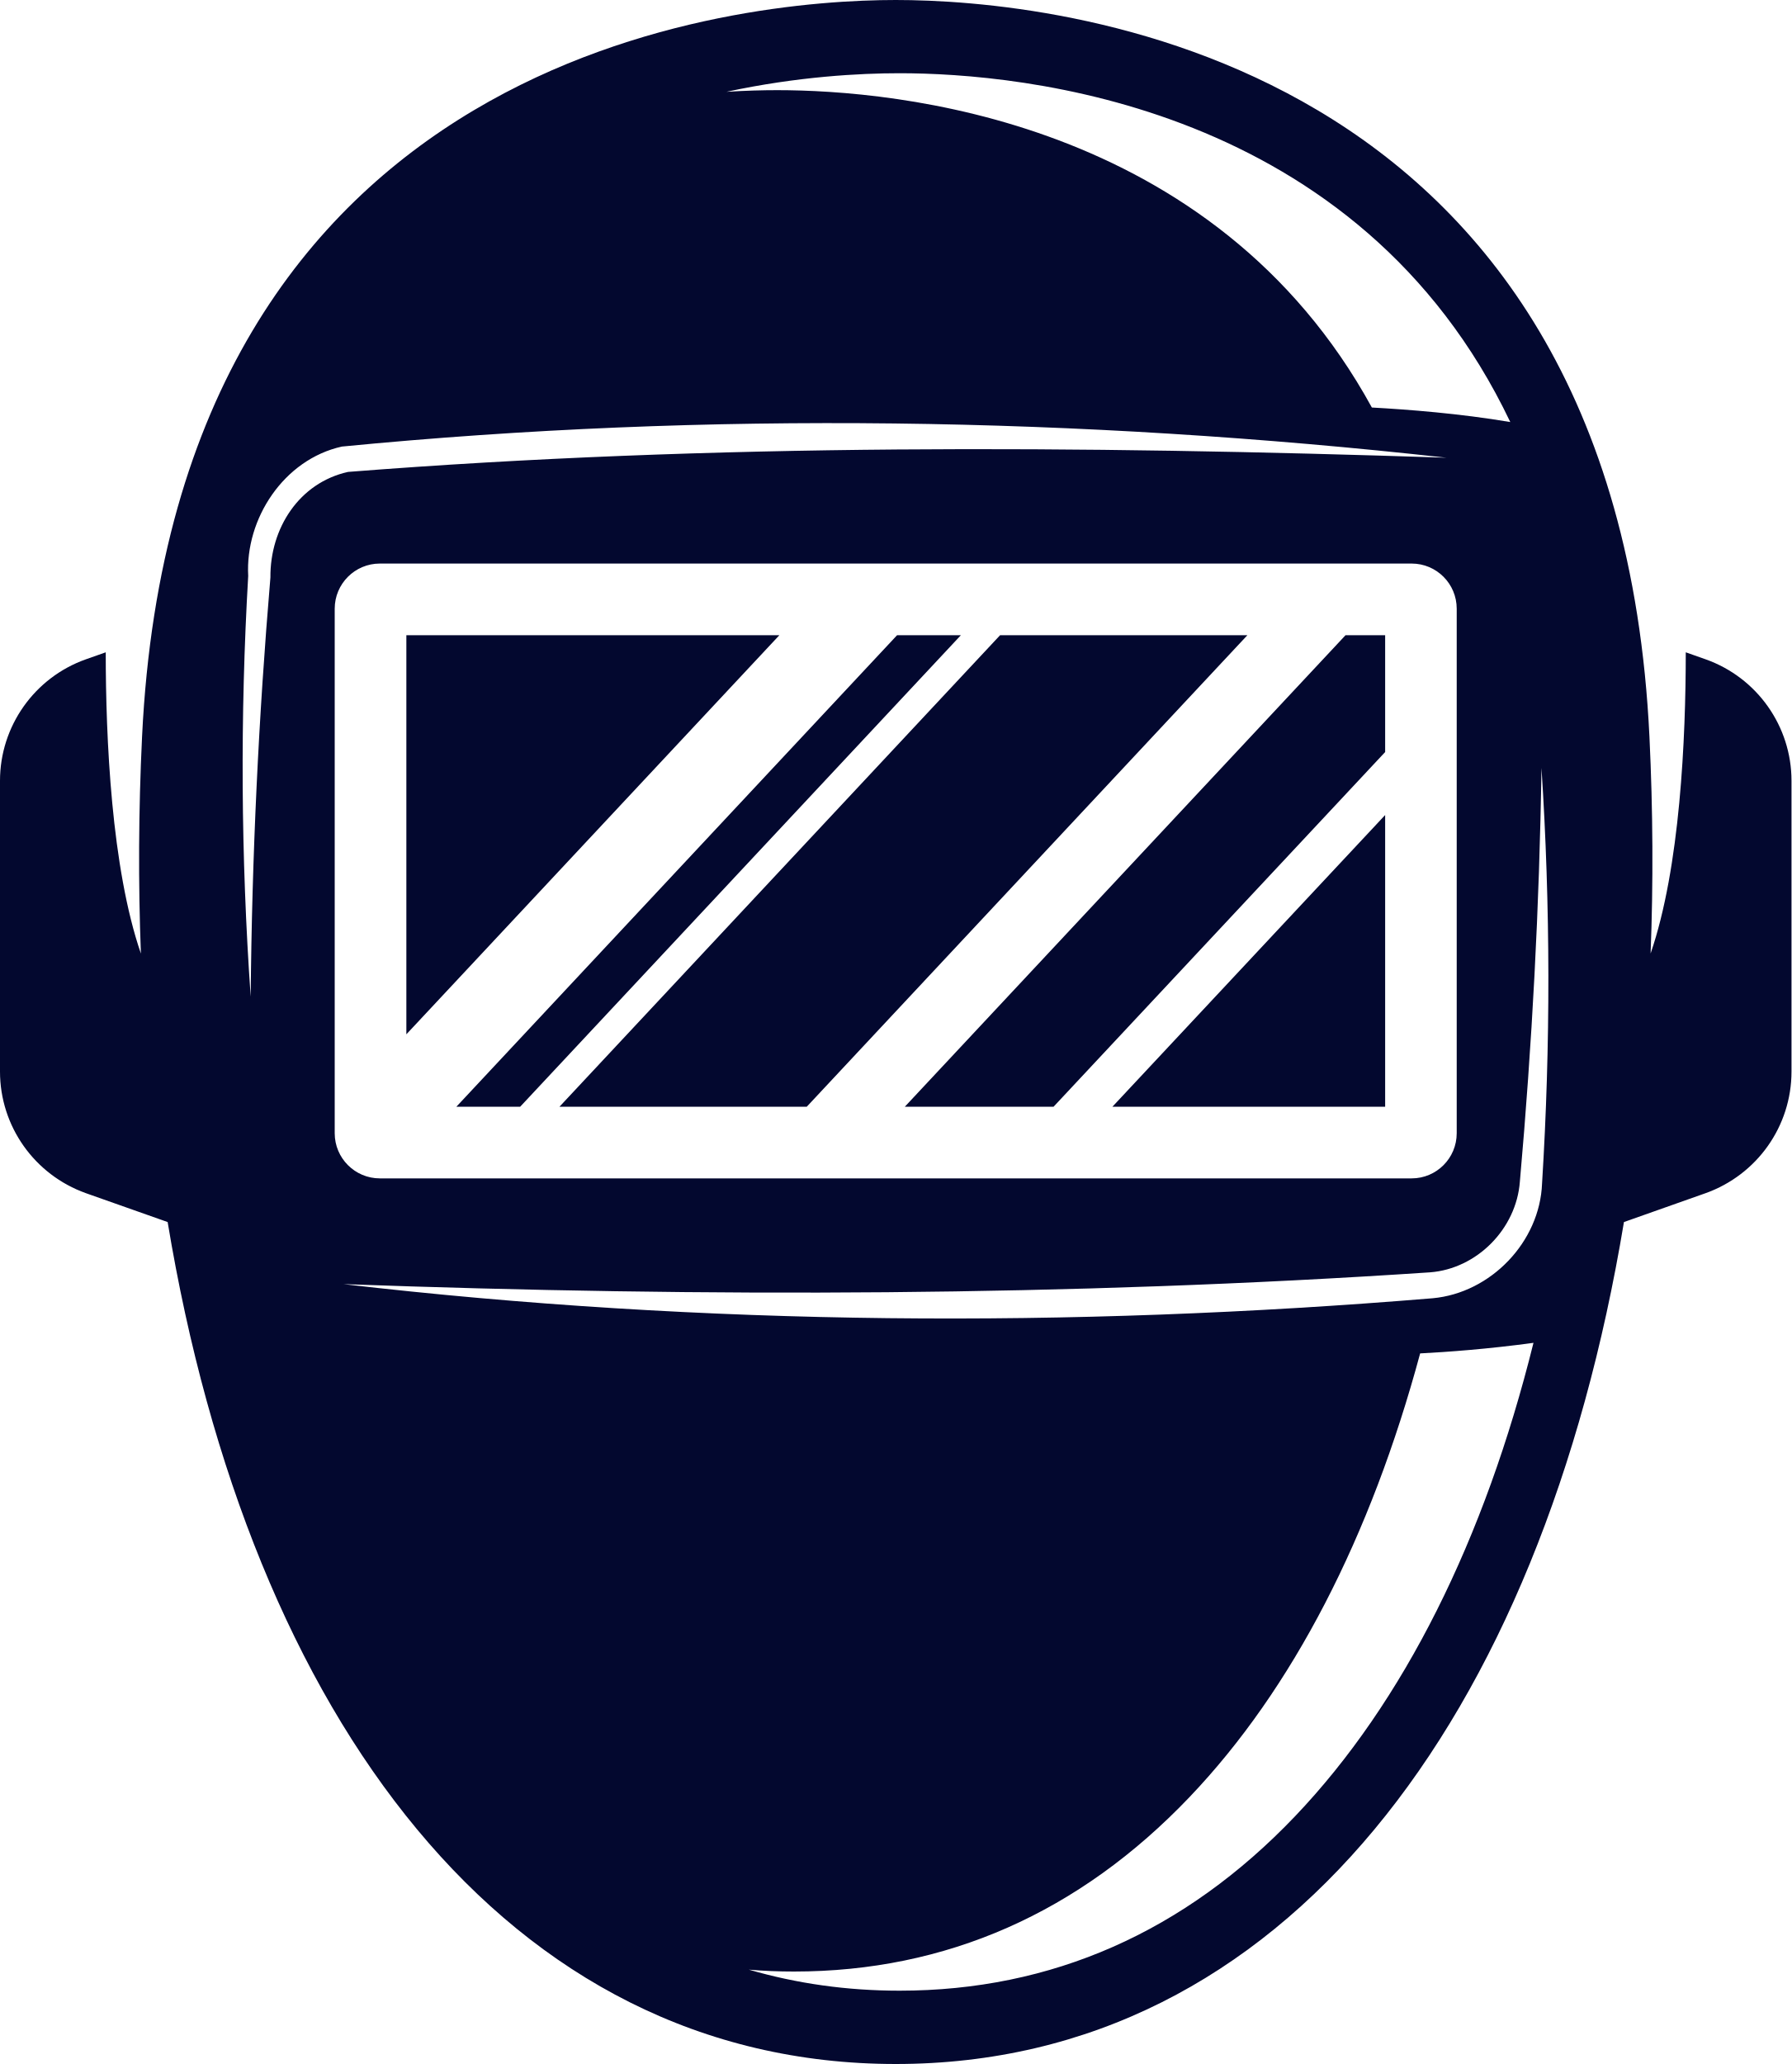
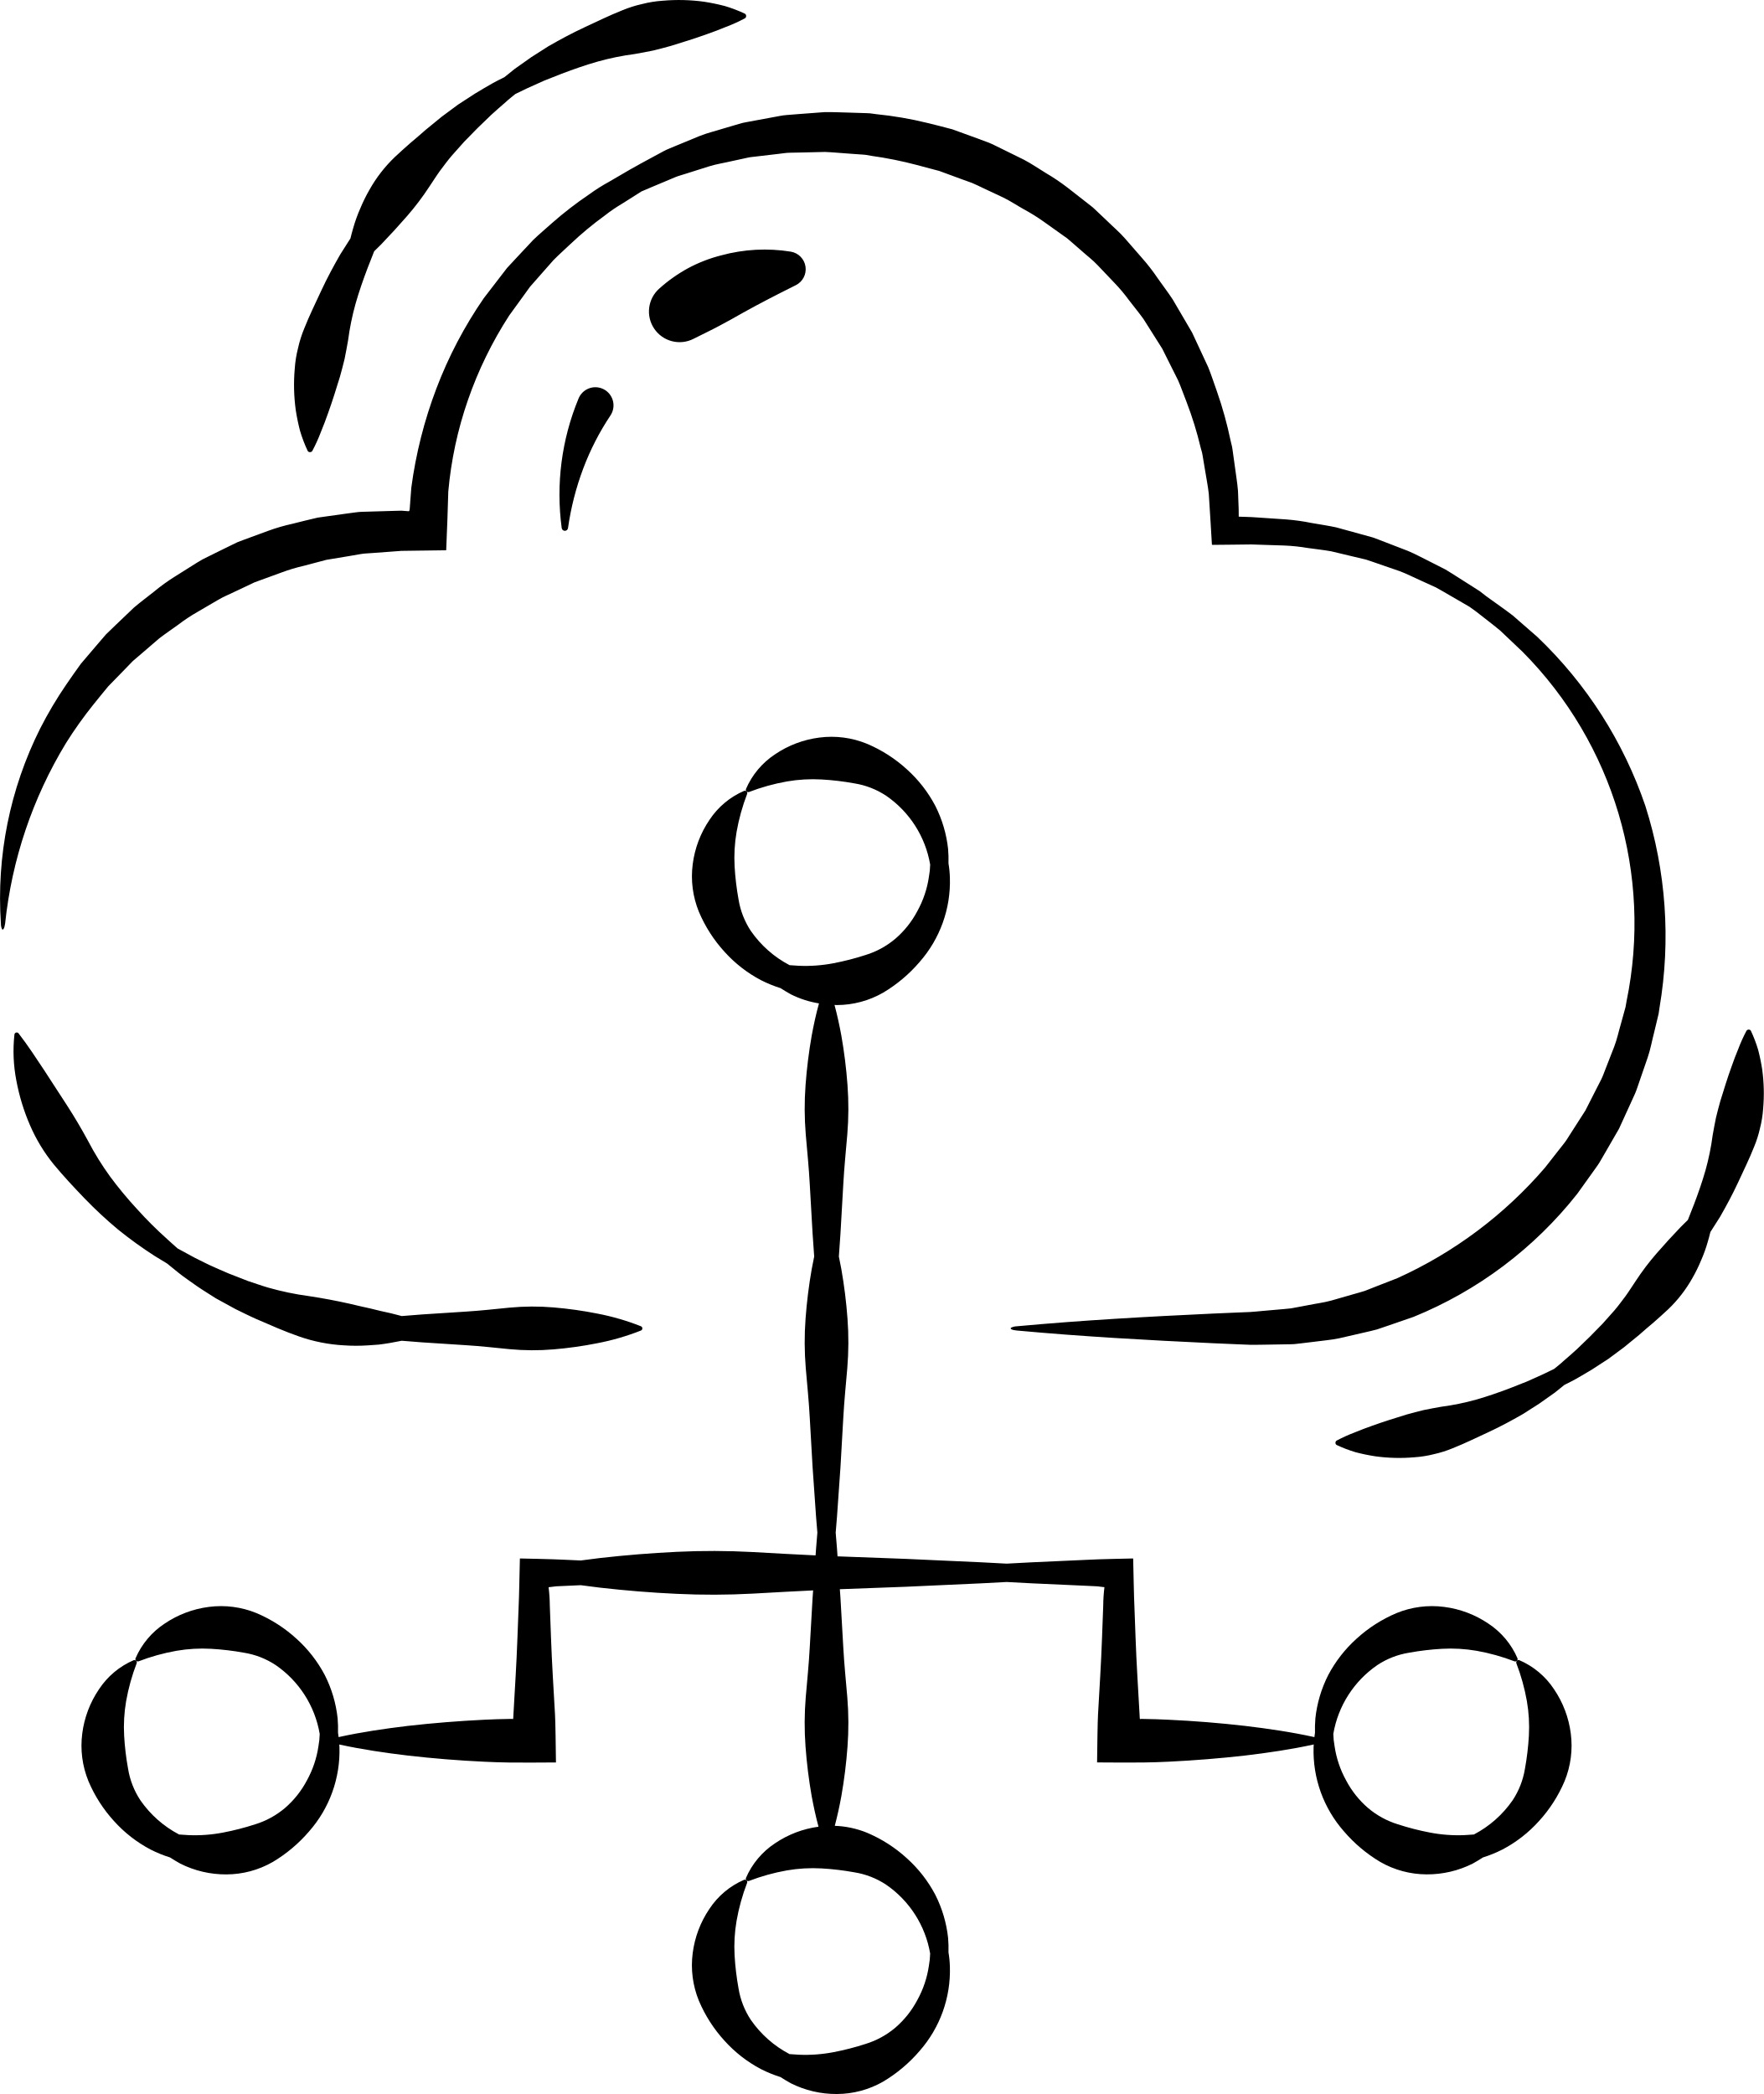
- <svg xmlns="http://www.w3.org/2000/svg" height="5.5rem" width="5.5rem" version="1.1" id="Layer_1" x="0px" y="0px" viewBox="-263.52 272 217.04 250" style="enable-background:new -263.52 272 217.04 250;" xml:space="preserve" class="id-db1a5f68-2441-4eff-a1b4-c08fff7f0492">
-   <style type="text/css" style="fill: #03082f">
- 	.id-db1a5f68-2441-4eff-a1b4-c08fff7f0492 .st0{fill:#C6CACE;}
- 	.id-db1a5f68-2441-4eff-a1b4-c08fff7f0492 .st1{fill:#737A81;}
- 	.id-db1a5f68-2441-4eff-a1b4-c08fff7f0492 .st2{fill:#DE2F21;}
- 	.id-db1a5f68-2441-4eff-a1b4-c08fff7f0492 .st3{fill:#A72319;}
- 	.id-db1a5f68-2441-4eff-a1b4-c08fff7f0492 .st4{fill:#383838;}
- 	.id-db1a5f68-2441-4eff-a1b4-c08fff7f0492 .st5{fill:#1A1A16;}
- 	.id-db1a5f68-2441-4eff-a1b4-c08fff7f0492 .st6{fill:#88919A;}
- 	.id-db1a5f68-2441-4eff-a1b4-c08fff7f0492 .st7{fill:#ADB4BA;}
- 	.id-db1a5f68-2441-4eff-a1b4-c08fff7f0492 .st8{fill:#454753;}
- 	.id-db1a5f68-2441-4eff-a1b4-c08fff7f0492 .st9{fill:#FF7526;}
- 	.id-db1a5f68-2441-4eff-a1b4-c08fff7f0492 .st10{fill:#E3A91B;}
- 	.id-db1a5f68-2441-4eff-a1b4-c08fff7f0492 .st11{fill:#BDBDBD;}
- 	.id-db1a5f68-2441-4eff-a1b4-c08fff7f0492 .st12{fill:#FFCB00;}
- 	.id-db1a5f68-2441-4eff-a1b4-c08fff7f0492 .st13{fill:#888888;}
- 	.id-db1a5f68-2441-4eff-a1b4-c08fff7f0492 .st14{fill:#1A1A1A;}
- 	.id-db1a5f68-2441-4eff-a1b4-c08fff7f0492 .st15{fill:#8FD2E5;}
- 	.id-db1a5f68-2441-4eff-a1b4-c08fff7f0492 .st16{fill:#FF6E63;}
- 	.id-db1a5f68-2441-4eff-a1b4-c08fff7f0492 .st17{fill:#474747;}
- 	.id-db1a5f68-2441-4eff-a1b4-c08fff7f0492 .st18{fill:#626262;}
- 	.id-db1a5f68-2441-4eff-a1b4-c08fff7f0492 .st19{fill:#9E9E9E;}
- 	.id-db1a5f68-2441-4eff-a1b4-c08fff7f0492 .st20{fill:#525252;}
- 	.id-db1a5f68-2441-4eff-a1b4-c08fff7f0492 .st21{fill:none;stroke:#000000;stroke-miterlimit:10;}
- 	.id-db1a5f68-2441-4eff-a1b4-c08fff7f0492 .st22{fill:#464646;}
- 	.id-db1a5f68-2441-4eff-a1b4-c08fff7f0492 .st23{fill:#929292;}
- 	.id-db1a5f68-2441-4eff-a1b4-c08fff7f0492 .st24{fill:none;stroke:#000000;stroke-width:3;stroke-miterlimit:10;}
- 	.id-db1a5f68-2441-4eff-a1b4-c08fff7f0492 .st25{fill:none;stroke:#000000;stroke-width:2;stroke-linecap:round;stroke-miterlimit:10;}
- 	.id-db1a5f68-2441-4eff-a1b4-c08fff7f0492 .st26{fill:none;stroke:#000000;stroke-linejoin:round;stroke-miterlimit:10;}
- 	.id-db1a5f68-2441-4eff-a1b4-c08fff7f0492 .st27{fill:none;stroke:#000000;stroke-width:3;stroke-linejoin:round;stroke-miterlimit:10;}
- 	.id-db1a5f68-2441-4eff-a1b4-c08fff7f0492 .st28{fill:none;stroke:#000000;stroke-width:5;stroke-linejoin:round;stroke-miterlimit:10;}
- 	.id-db1a5f68-2441-4eff-a1b4-c08fff7f0492 .st29{fill:none;stroke:#000000;stroke-width:1.7;stroke-linecap:round;stroke-miterlimit:10;}
- 	.id-db1a5f68-2441-4eff-a1b4-c08fff7f0492 .st30{fill:none;stroke:#000000;stroke-width:2;stroke-miterlimit:10;}
- 	.id-db1a5f68-2441-4eff-a1b4-c08fff7f0492 .st31{fill:none;stroke:#000000;stroke-width:2;stroke-linejoin:round;stroke-miterlimit:10;}
- 	.id-db1a5f68-2441-4eff-a1b4-c08fff7f0492 .st32{fill:none;stroke:#000000;stroke-width:6;stroke-miterlimit:10;}
- 	.id-db1a5f68-2441-4eff-a1b4-c08fff7f0492 .st33{fill:#606060;}
- 	.id-db1a5f68-2441-4eff-a1b4-c08fff7f0492 .st34{fill:none;stroke:#000000;stroke-width:5;stroke-miterlimit:10;}
- 	.id-db1a5f68-2441-4eff-a1b4-c08fff7f0492 .st35{fill:#D3E8EB;}
- 	.id-db1a5f68-2441-4eff-a1b4-c08fff7f0492 .st36{fill:#457985;}
- 	.id-db1a5f68-2441-4eff-a1b4-c08fff7f0492 .st37{fill:#5CA1B0;}
- 	.id-db1a5f68-2441-4eff-a1b4-c08fff7f0492 .st38{fill:#7FBFC9;}
- </style>
-   <path id="path-01" d="M-214.29,348.94v48.34l45.19-48.34H-214.29z M-154.84,348.94l-53.39,57.11H-200.5  l53.39-57.11H-154.84z M-142.36,348.94l-53.38,57.11h29.96l53.38-57.11H-142.36z M-100.51,348.94  l-53.39,57.11H-135.88l40.17-42.96V348.94H-100.51z M-128.75,406.05h33.04v-35.33L-128.75,406.05z   M-95.71,406.05v-35.33L-128.75,406.05H-95.71z M-100.51,348.94l-53.39,57.11H-135.88l40.17-42.96  V348.94H-100.51z M-142.36,348.94l-53.38,57.11h29.96l53.38-57.11H-142.36z M-154.84,348.94  l-53.39,57.11H-200.5l53.39-57.11H-154.84z M-214.29,348.94v48.34l45.19-48.34H-214.29z   M-56.88,351.86l-2.41-0.85c0,10.37-0.68,26.09-4.26,36.48c0.33-8.53,0.29-17.29-0.14-26.25  C-67.68,277.91-136.38,272-155,272s-87.32,5.91-91.31,89.24c-0.43,8.96-0.47,17.73-0.14,26.26  c-3.58-10.39-4.26-26.12-4.26-36.49l-2.41,0.85c-6.23,2.21-10.4,8.11-10.4,14.71v35.22  c0,6.62,4.17,12.5,10.4,14.73l9.91,3.5C-233.23,480.21-202.01,522-155,522  s78.23-41.79,88.22-101.98l9.9-3.5c6.23-2.23,10.4-8.11,10.4-14.73v-35.22  C-46.48,359.97-50.65,354.07-56.88,351.86z M-154.54,280.87c14.65,0,55.6,3.65,73.99,42.25  c-6.07-1.03-12.39-1.52-16.77-1.76c-19.19-35.04-57.9-38.44-72.04-38.44  c-1.73,0-3.79,0.05-6.15,0.2C-166.87,281.26-159.31,280.87-154.54,280.87z M-230.76,341.95  C-232.19,358.81-233,375.74-233.15,392.72c-1.19-16.94-1.29-33.98-0.3-50.96  c-0.38-6.92,4.31-14.11,11.35-15.67c44.45-4.33,89.43-3.58,133.82,1.35  c-44.33-1.47-88.88-1.76-133.08,1.72C-227.27,330.48-230.81,335.97-230.76,341.95z   M-222.97,345.73c0-3.02,2.45-5.47,5.47-5.47h125c3.02,0,5.46,2.45,5.46,5.47v63.53  c0,3.02-2.44,5.47-5.46,5.47h-125c-3.02,0-5.47-2.45-5.47-5.47V345.73z M-106.62,491.99  c-13.37,14.02-29.49,21.13-47.92,21.13c-6.37,0-12.45-0.86-18.26-2.55  c1.8,0.16,3.62,0.23,5.47,0.23c18.42,0,34.55-7.11,47.92-21.13  c12.51-13.11,21.96-31.56,27.94-53.74c3.29-0.17,8.23-0.53,13.73-1.28  C-83.65,458.45-93.44,478.16-106.62,491.99z M-76.7,415.34c-0.26,7.07-6.2,13.27-13.26,13.91  c-43.88,3.63-88.18,3.37-131.94-1.71c43.89,1.59,87.81,1.5,131.63-1.43  c5.67-0.43,10.45-5.26,10.88-10.97c1.48-16.64,2.37-33.35,2.62-50.12  C-75.68,381.75-75.66,398.58-76.7,415.34z M-95.71,406.05v-35.33L-128.75,406.05H-95.71z   M-135.88,406.05l40.17-42.96V348.94h-4.8l-53.39,57.11H-135.88z M-165.78,406.05l53.38-57.11  h-29.96l-53.38,57.11H-165.78z M-200.5,406.05l53.39-57.11h-7.73l-53.39,57.11H-200.5z   M-214.29,348.94v48.34l45.19-48.34H-214.29z M-214.29,348.94v48.34l45.19-48.34H-214.29z   M-154.84,348.94l-53.39,57.11H-200.5l53.39-57.11H-154.84z M-142.36,348.94l-53.38,57.11h29.96  l53.38-57.11H-142.36z M-100.51,348.94l-53.39,57.11H-135.88l40.17-42.96V348.94H-100.51z   M-128.75,406.05h33.04v-35.33L-128.75,406.05z M-154.84,348.94l-53.39,57.11H-200.5l53.39-57.11  H-154.84z M-128.75,406.05h33.04v-35.33L-128.75,406.05z M-214.29,348.94v48.34l45.19-48.34H-214.29z   M-100.51,348.94l-53.39,57.11H-135.88l40.17-42.96V348.94H-100.51z M-142.36,348.94l-53.38,57.11h29.96  l53.38-57.11H-142.36z" style="fill: #03082f" />
+ <svg xmlns="http://www.w3.org/2000/svg" id="Handdrawn" viewBox="0 0 245.895 291.925">
+   <path d="M11.794,167.074c-1.471-1.531-2.937-3.092-4.306-4.751A23.175,23.175,0,0,1,4.165,156.828a29.018,29.018,0,0,1-1.879-6.153,21.377,21.377,0,0,1-.272-6.473.32.32,0,0,1,.346-.265.304.304,0,0,1,.219.112c1.341,1.732,2.441,3.445,3.556,5.114,1.079,1.662,2.145,3.304,3.208,4.939,1.05,1.625,2.022,3.271,2.944,4.976a39.698,39.698,0,0,0,3.076,4.966,54.403,54.403,0,0,0,3.754,4.526,54.712,54.712,0,0,0,4.205,4.187c.479.432.954.875,1.445,1.297l1.708.924c.86.496,1.774.897,2.652,1.347.892.426,1.812.796,2.709,1.194l2.744,1.072c.935.302,1.852.638,2.79.911a39.996,39.996,0,0,0,5.716,1.191c1.915.287,3.793.645,5.681,1.066.943.219,1.889.454,2.847.652l1.438.351,1.454.323,1.499.386,2.836-.224,6.105-.395c2.035-.125,4.07-.358,6.105-.556a34.397,34.397,0,0,1,6.105-.029,54.372,54.372,0,0,1,6.105.858,33.765,33.765,0,0,1,6.105,1.775.323.323,0,0,1,.166.403.302.302,0,0,1-.166.182,33.765,33.765,0,0,1-6.105,1.775,54.367,54.367,0,0,1-6.105.858,34.391,34.391,0,0,1-6.105-.029c-2.035-.198-4.07-.431-6.105-.556l-6.105-.395-2.836-.224c-.533.111-1.071.211-1.611.305-.53.086-1.062.172-1.596.234l-1.604.111a24.398,24.398,0,0,1-3.22-.008,22.632,22.632,0,0,1-6.299-1.246c-2.032-.706-3.991-1.579-5.939-2.422-.973-.426-1.917-.916-2.872-1.37L30.081,180.994c-.889-.575-1.791-1.118-2.657-1.714-.852-.621-1.731-1.19-2.548-1.85l-1.582-1.283-1.74-1.058a58.128,58.128,0,0,1-5.112-3.692A58.678,58.678,0,0,1,11.794,167.074Zm1.228-68.854c.696-.845,1.363-1.71,2.07-2.539l2.284-2.344,1.133-1.173,1.241-1.061,2.469-2.124c.861-.659,1.766-1.262,2.641-1.898a23.702,23.702,0,0,1,2.704-1.791l2.8-1.635a11.311,11.311,0,0,1,1.441-.737l1.467-.686,1.463-.692.73-.348c.249-.102.507-.185.759-.279l3.04-1.108a23.714,23.714,0,0,1,3.096-.927L45.488,78.05l3.196-.531,1.599-.276c.532-.101,1.077-.091,1.615-.144l3.242-.24.812-.062,1.456-.021,2.927-.039,1.45-.019.361-.005c.086.03.052-.082.063-.14l.008-.204.032-.816.127-3.235.119-3.796A53.271,53.271,0,0,1,65.236,55.763a54.566,54.566,0,0,1,5.75-11.778l1.934-2.666.966-1.337,1.088-1.238,2.183-2.477c.771-.784,1.599-1.511,2.396-2.272a47.575,47.575,0,0,1,4.727-3.924,22.675,22.675,0,0,1,2.541-1.732l2.604-1.65c1.033-.457,2.083-.875,3.117-1.316l1.551-.655c.515-.22,1.069-.347,1.6-.526l3.14-.994c1.043-.333,2.139-.483,3.201-.738l1.601-.348.799-.175c.269-.046.543-.066.813-.1l3.248-.381c.542-.05,1.076-.164,1.622-.165l1.633-.031,3.257-.077c1.084.04,2.166.156,3.246.225l1.62.116c.269.022.54.03.809.063l.8.14a53.856,53.856,0,0,1,6.347,1.277l3.126.833,3.036,1.118,1.522.549c.5.2.977.457,1.467.68l2.93,1.377c.968.476,1.868,1.08,2.81,1.609a26.831,26.831,0,0,1,2.754,1.71l2.647,1.885.664.471.615.531,1.229,1.067c.801.73,1.685,1.379,2.426,2.175l2.249,2.364a23.276,23.276,0,0,1,2.102,2.497c.663.864,1.36,1.707,1.999,2.591l1.75,2.768.876,1.386.732,1.466,1.47,2.934c.437,1.002.792,2.038,1.195,3.056a49.593,49.593,0,0,1,1.941,6.277l.218.794c.06.267.094.54.142.81l.271,1.624c.167,1.085.398,2.164.516,3.256l.249,3.954.167,2.806.021.349a1.05,1.05,0,0,0,.31.016l.652-.006,1.299-.012,2.583-.03.642-.008.423.013.826.028,3.31.107a25.756,25.756,0,0,1,3.292.343c1.093.159,2.197.268,3.285.464l3.229.77,1.618.383c.529.162,1.048.358,1.573.534l3.147,1.086c1.038.391,2.024.909,3.041,1.356l1.972.896c.638.335,1.252.717,1.881,1.073l1.877,1.087.938.546.882.632c1.135.9,2.296,1.764,3.406,2.688l3.143,2.983a53.738,53.738,0,0,1,14.475,48.688c-.047.269-.083.54-.14.807l-.218.791-.435,1.58c-.313,1.046-.527,2.121-.921,3.139l-1.188,3.048c-.208.503-.372,1.024-.614,1.512l-.744,1.455-1.48,2.906-1.76,2.744-.875,1.371c-.299.451-.662.859-.989,1.291l-2.004,2.557a59.452,59.452,0,0,1-20.574,15.407l-3.023,1.177-1.512.597c-.513.17-1.04.3-1.56.453l-3.13.9c-1.048.289-2.131.414-3.197.635l-1.607.302a10.054,10.054,0,0,1-1.618.23l-3.266.288c-.55.045-1.083.111-1.648.141l-1.712.069-3.424.147c-9.131.426-18.262.932-27.393,1.775a1.906,1.906,0,0,0-.745.182c-.25.162.084.342.745.403,9.131.843,18.262,1.348,27.393,1.775l3.424.147,1.712.069c.576.015,1.182-.007,1.773-.01l3.573-.058a11.571,11.571,0,0,0,1.782-.132l1.778-.215c1.182-.167,2.384-.245,3.553-.495l3.502-.806c.583-.142,1.172-.261,1.749-.424l1.703-.579,3.408-1.176a55.917,55.917,0,0,0,22.809-17.152l2.097-2.928c.34-.494.714-.963,1.024-1.476l.903-1.556,1.795-3.109,1.492-3.264.742-1.63c.241-.546.403-1.124.608-1.684l1.166-3.383c.385-1.127.587-2.31.889-3.461l.417-1.736.208-.867c.054-.292.086-.589.131-.883a59.75,59.75,0,0,0-1.977-28.097A58.685,58.685,0,0,0,214.328,88.8l-3.435-2.996c-1.204-.923-2.458-1.782-3.683-2.672l-.898-.699-.957-.613-1.921-1.221c-.644-.401-1.275-.827-1.932-1.208l-2.032-1.033c-1.054-.51-2.079-1.09-3.16-1.542l-3.284-1.267c-.55-.207-1.094-.432-1.649-.623l-1.698-.469-3.403-.936c-1.148-.25-2.315-.412-3.474-.62A28.423,28.423,0,0,0,179.303,72.413l-3.53-.239-.883-.059-.432-.028-.214-.007-.841-.03-.413-.012-.204-.006a.446.446,0,0,1-.096-.007l-.001-.079-.005-.614-.001-.298-.029-.815-.067-1.774c-.093-1.178-.302-2.346-.45-3.521l-.245-1.761c-.044-.293-.075-.589-.131-.879l-.208-.864a53.983,53.983,0,0,0-1.902-6.854c-.403-1.117-.763-2.253-1.206-3.354L166.942,47.977l-.755-1.618-.901-1.54L163.479,41.734c-.658-.991-1.379-1.943-2.067-2.917a27.353,27.353,0,0,0-2.188-2.831l-2.356-2.703c-.78-.909-1.708-1.672-2.557-2.516l-1.305-1.236-.656-.616-.707-.555-2.837-2.216a29.166,29.166,0,0,0-2.987-2.011c-1.027-.623-2.018-1.314-3.084-1.871l-3.239-1.595c-.544-.256-1.075-.544-1.632-.772l-1.694-.628L132.774,18.031c-1.16-.321-2.333-.6-3.5-.894a51.294,51.294,0,0,0-7.104-1.22l-.893-.118c-.299-.025-.6-.025-.9-.038l-1.8-.057c-1.199-.026-2.397-.091-3.593-.075l-3.583.269L109.615,16.041c-.596.039-1.18.193-1.77.286l-3.522.652c-.292.059-.587.103-.876.174l-.859.251-1.715.505c-1.135.362-2.297.625-3.398,1.075L94.183,20.343c-.552.245-1.124.44-1.656.728l-1.593.86c-1.057.579-2.122,1.137-3.159,1.738l-2.834,1.654a25.127,25.127,0,0,0-2.775,1.753,51.311,51.311,0,0,0-5.203,4.016c-.878.789-1.787,1.549-2.639,2.367L71.901,36.05l-1.208,1.302L69.609,38.757l-2.167,2.818a59.058,59.058,0,0,0-6.604,12.584,61.984,61.984,0,0,0-3.498,13.835l-.136,1.785c-.04.542-.098,1.418-.101,1.258-.072.126.09.297-.401.214l-.497-.039-.256-.018-.898.024-3.597.105c-.599.034-1.204.007-1.798.095l-1.786.241-3.574.502c-1.174.26-2.339.566-3.508.855a26.191,26.191,0,0,0-3.465,1.01L33.933,75.273c-.281.108-.567.204-.844.322l-.812.395-1.622.794-1.618.8a13.176,13.176,0,0,0-1.583.862l-3.053,1.92A26.672,26.672,0,0,0,21.482,82.473c-.94.746-1.903,1.462-2.815,2.236l-2.599,2.482-1.289,1.245-1.17,1.36L11.287,92.521c-.711.957-1.374,1.951-2.057,2.924a55.022,55.022,0,0,0-3.632,6.12A52.745,52.745,0,0,0,.126,128.763a1.857,1.857,0,0,0,.144.748c.149.25.346-.084.441-.74a60.643,60.643,0,0,1,8.498-25.193A56.691,56.691,0,0,1,13.022,98.219Zm67.635-42.666-.01.024a34.977,34.977,0,0,0-2.339,18.044.443.443,0,0,0,.877,0A39.132,39.132,0,0,1,81.312,65.304a36.565,36.565,0,0,1,3.797-7.394,2.693,2.693,0,0,0,.23-.435,2.53,2.53,0,0,0-4.682-1.921Zm29.596-20.47a23.035,23.035,0,0,0-9.721.518,20.373,20.373,0,0,0-4.592,1.781A21.16,21.16,0,0,0,91.92,40.221a4.273,4.273,0,0,0,4.753,7.02l.113-.057c1.165-.59,2.326-1.137,3.453-1.739,1.131-.596,2.245-1.221,3.377-1.867,2.277-1.265,4.651-2.491,7.24-3.777l.1-.05a2.484,2.484,0,0,0-.703-4.667ZM216.65,235.502a11.013,11.013,0,0,0-4.846-4.06.275.275,0,0,0-.234.012.349.349,0,0,0-.184.397,28.603,28.603,0,0,1,1.478,5.313,21.388,21.388,0,0,1,.275,4.823,37.497,37.497,0,0,1-.545,4.579,11.222,11.222,0,0,1-1.723,4.417,15.05,15.05,0,0,1-5.395,4.764l-1.316.087a20.855,20.855,0,0,1-4.826-.359,36.924,36.924,0,0,1-4.461-1.148,11.807,11.807,0,0,1-4.162-2.28,13.187,13.187,0,0,1-3.048-3.836,14.07,14.07,0,0,1-1.614-4.798,10.703,10.703,0,0,1-.174-1.685,14.608,14.608,0,0,1,6.141-9.601,11.221,11.221,0,0,1,4.417-1.722,37.53,37.53,0,0,1,4.579-.545,21.391,21.391,0,0,1,4.823.275,28.613,28.613,0,0,1,5.313,1.478.337.337,0,0,0,.409-.418,11.012,11.012,0,0,0-4.06-4.846A14.191,14.191,0,0,0,201.322,224.018a13.073,13.073,0,0,0-6.636.865,19.489,19.489,0,0,0-5.573,3.573,18.3,18.3,0,0,0-3.95,5.072,17.396,17.396,0,0,0-1.787,6.024,18.256,18.256,0,0,0-.055,2.012c-.032.201-.055.404-.081.607-3.218-.71-6.437-1.176-9.655-1.562q-5.321-.61-10.641-.858-1.743-.087-3.487-.111l-.436-.005c-.008-.001-.004-.003-.004-.003l0-.001a.074.074,0,0,1-.019.019.062.062,0,0,1-.051.008c-.022-.06-.049.223-.081-.649-.198-3.547-.431-7.094-.556-10.641L158.142,223.817c-.056-1.05-.113-4.231-.169-6.551l-2.586.057-2.183.06-1.437.06-2.66.121-5.321.241-3.453.184-3.453-.184-10.641-.483-9.479-.352-.074-1.063c-.064-.746-.123-1.493-.184-2.239.061-.746.12-1.493.184-2.239l.483-6.9.395-6.9c.125-2.3.358-4.6.556-6.9a43.897,43.897,0,0,0,.029-6.9,68.97,68.97,0,0,0-.858-6.9q-.163-.879-.346-1.758l.224-3.206.395-6.9c.125-2.3.358-4.6.556-6.9a43.897,43.897,0,0,0,.029-6.9,68.969,68.969,0,0,0-.858-6.9c-.264-1.422-.569-2.845-.954-4.267.109.002.217.018.326.018a13.036,13.036,0,0,0,6.468-1.735,20.414,20.414,0,0,0,5.059-4.259,16.981,16.981,0,0,0,4.233-11.751,14.248,14.248,0,0,0-.195-2.001,18.285,18.285,0,0,0-.055-2.012,17.401,17.401,0,0,0-1.787-6.024,18.303,18.303,0,0,0-3.95-5.072,19.485,19.485,0,0,0-5.573-3.573,13.074,13.074,0,0,0-6.636-.865,14.19,14.19,0,0,0-6.174,2.331,11.012,11.012,0,0,0-4.06,4.846.275.275,0,0,0,.012.234.349.349,0,0,0,.397.184,28.61,28.61,0,0,1,5.313-1.478,21.391,21.391,0,0,1,4.823-.275,37.532,37.532,0,0,1,4.579.545,11.223,11.223,0,0,1,4.417,1.723,14.612,14.612,0,0,1,6.141,9.601,10.689,10.689,0,0,1-.174,1.685,14.073,14.073,0,0,1-1.614,4.798,13.188,13.188,0,0,1-3.048,3.836,11.805,11.805,0,0,1-4.162,2.28,36.919,36.919,0,0,1-4.461,1.148,20.855,20.855,0,0,1-4.826.359l-1.316-.087a15.051,15.051,0,0,1-5.395-4.764,11.219,11.219,0,0,1-1.722-4.417,37.494,37.494,0,0,1-.545-4.579,21.381,21.381,0,0,1,.275-4.823,28.6,28.6,0,0,1,1.478-5.313.337.337,0,0,0-.418-.409,11.01,11.01,0,0,0-4.846,4.06,14.192,14.192,0,0,0-2.331,6.174,13.074,13.074,0,0,0,.865,6.636,19.486,19.486,0,0,0,3.573,5.573,18.303,18.303,0,0,0,5.072,3.95,17.818,17.818,0,0,0,2.735,1.116c.461.29.933.588,1.424.855a13.611,13.611,0,0,0,3.934,1.271c-.415,1.494-.736,2.988-1.013,4.482a68.998,68.998,0,0,0-.858,6.9,43.926,43.926,0,0,0,.029,6.9c.198,2.3.431,4.6.556,6.9l.395,6.9.224,3.206q-.185.879-.346,1.758a69,69,0,0,0-.858,6.9,43.926,43.926,0,0,0,.029,6.9c.198,2.3.431,4.6.556,6.9l.395,6.9.483,6.9c.064.746.123,1.493.184,2.239-.06.746-.12,1.493-.184,2.239l-.065.93c-2.913-.13-5.826-.304-8.739-.466a104.355,104.355,0,0,0-10.641-.029q-5.321.257-10.641.858l-2.712.346-2.472-.112-1.402-.056-2.03-.056-2.586-.057c-.056,2.32-.113,5.501-.169,6.551L72.134,228.366c-.125,3.547-.358,7.094-.556,10.641-.032.871-.059.589-.081.649a.062.062,0,0,1-.051-.008.072.072,0,0,1-.019-.019v.001s.004.002-.004.003l-.436.005q-1.743.025-3.487.111-5.321.257-10.641.858c-3.218.387-6.437.852-9.655,1.562-.026-.202-.049-.405-.081-.607a18.288,18.288,0,0,0-.055-2.012A17.398,17.398,0,0,0,45.282,233.528a18.304,18.304,0,0,0-3.95-5.072,19.488,19.488,0,0,0-5.573-3.573,13.074,13.074,0,0,0-6.636-.865,14.191,14.191,0,0,0-6.174,2.331,11.011,11.011,0,0,0-4.06,4.846.275.275,0,0,0,.012.234.349.349,0,0,0,.397.184,28.609,28.609,0,0,1,5.313-1.478,21.392,21.392,0,0,1,4.823-.275,37.544,37.544,0,0,1,4.579.545,11.221,11.221,0,0,1,4.417,1.722A14.615,14.615,0,0,1,44.572,241.729a10.702,10.702,0,0,1-.174,1.685,14.073,14.073,0,0,1-1.614,4.798,13.186,13.186,0,0,1-3.048,3.836,11.804,11.804,0,0,1-4.162,2.28,36.921,36.921,0,0,1-4.462,1.148,20.855,20.855,0,0,1-4.826.359l-1.316-.087a15.053,15.053,0,0,1-5.395-4.764A11.221,11.221,0,0,1,17.852,246.567a37.521,37.521,0,0,1-.545-4.579,21.388,21.388,0,0,1,.275-4.823,28.613,28.613,0,0,1,1.479-5.313.337.337,0,0,0-.418-.409,11.012,11.012,0,0,0-4.846,4.06,14.191,14.191,0,0,0-2.331,6.174,13.075,13.075,0,0,0,.865,6.636,19.482,19.482,0,0,0,3.573,5.573,18.3,18.3,0,0,0,5.072,3.95,17.819,17.819,0,0,0,2.735,1.116c.461.29.933.588,1.424.855a14.076,14.076,0,0,0,6.427,1.504,13.037,13.037,0,0,0,6.468-1.735,20.41,20.41,0,0,0,5.059-4.259,16.982,16.982,0,0,0,4.233-11.751c-.002-.122-.016-.243-.023-.365,3.188.698,6.376,1.16,9.564,1.543q5.32.61,10.641.858,1.743.087,3.487.111l3.047.01,3.467-.019-.051-3.676c-.022-1.163-.049-2.668-.081-3.019-.198-3.547-.431-7.094-.556-10.641l-.169-4.549a22.262,22.262,0,0,0-.169-2.546l.501-.057.442-.056c.05-.005.052-.009.143-.014l.309-.014.618-.028,2.472-.112,2.712.346q5.321.61,10.641.858a104.373,104.373,0,0,0,10.641-.029c2.799-.156,5.598-.321,8.398-.45l-.077,1.094-.395,6.9c-.125,2.3-.358,4.6-.556,6.9a43.926,43.926,0,0,0-.029,6.9,68.998,68.998,0,0,0,.858,6.9c.263,1.417.567,2.833.95,4.25a14.179,14.179,0,0,0-6.055,2.309A11.012,11.012,0,0,0,103.99,261.811a.275.275,0,0,0,.012.234.349.349,0,0,0,.397.184,28.61,28.61,0,0,1,5.313-1.478,21.388,21.388,0,0,1,4.823-.275,37.534,37.534,0,0,1,4.579.545,11.222,11.222,0,0,1,4.417,1.722,14.613,14.613,0,0,1,6.141,9.601,10.689,10.689,0,0,1-.174,1.685,14.074,14.074,0,0,1-1.614,4.798,13.189,13.189,0,0,1-3.048,3.836,11.803,11.803,0,0,1-4.162,2.28,36.907,36.907,0,0,1-4.461,1.148,20.852,20.852,0,0,1-4.826.359l-1.316-.087a15.052,15.052,0,0,1-5.395-4.764,11.22,11.22,0,0,1-1.722-4.417,37.495,37.495,0,0,1-.545-4.579,21.381,21.381,0,0,1,.275-4.823,28.602,28.602,0,0,1,1.478-5.313.337.337,0,0,0-.418-.409,11.011,11.011,0,0,0-4.846,4.06,14.192,14.192,0,0,0-2.331,6.174,13.074,13.074,0,0,0,.865,6.636,19.486,19.486,0,0,0,3.573,5.573,18.303,18.303,0,0,0,5.072,3.95,17.813,17.813,0,0,0,2.735,1.116c.461.29.933.588,1.424.855a14.077,14.077,0,0,0,6.427,1.504,13.037,13.037,0,0,0,6.468-1.735,20.412,20.412,0,0,0,5.059-4.259,16.981,16.981,0,0,0,4.233-11.751,14.248,14.248,0,0,0-.195-2.001,18.285,18.285,0,0,0-.055-2.012,17.401,17.401,0,0,0-1.787-6.024,18.302,18.302,0,0,0-3.95-5.072,19.487,19.487,0,0,0-5.573-3.573,13.173,13.173,0,0,0-4.488-.961c.367-1.377.662-2.754.917-4.132a68.969,68.969,0,0,0,.858-6.9,43.897,43.897,0,0,0-.029-6.9c-.198-2.3-.431-4.6-.556-6.9l-.395-6.9-.088-1.254,9.158-.34,10.641-.483,3.453-.184,3.453.184,5.321.241,2.66.121,1.223.06.477.06.501.057a22.265,22.265,0,0,0-.169,2.546l-.169,4.549c-.125,3.547-.358,7.094-.556,10.641-.032.351-.059,1.857-.081,3.019l-.051,3.676,3.467.019,3.047-.01q1.743-.025,3.487-.111,5.321-.257,10.641-.858c3.188-.383,6.376-.844,9.563-1.543-.006.122-.021.243-.022.365a16.982,16.982,0,0,0,4.233,11.751,20.418,20.418,0,0,0,5.059,4.259,13.036,13.036,0,0,0,6.468,1.735,14.076,14.076,0,0,0,6.427-1.504c.491-.266.963-.564,1.424-.855a17.812,17.812,0,0,0,2.735-1.116,18.304,18.304,0,0,0,5.073-3.95,19.489,19.489,0,0,0,3.573-5.573,13.073,13.073,0,0,0,.865-6.636A14.194,14.194,0,0,0,216.65,235.502Zm29.014-86.428a27.088,27.088,0,0,0-.564-2.72,18.881,18.881,0,0,0-1.014-2.66.287.287,0,0,0-.185-.142.373.373,0,0,0-.421.14,21.78,21.78,0,0,0-1.145,2.531c-.338.83-.659,1.647-.936,2.458-.586,1.619-1.073,3.211-1.561,4.789-.218.794-.437,1.582-.622,2.378-.168.801-.309,1.608-.456,2.418a34.868,34.868,0,0,1-.995,4.877c-.456,1.6-1.006,3.176-1.602,4.743l-.857,2.183-.948.935q-.877.934-1.74,1.855-.833.934-1.658,1.86a35.368,35.368,0,0,0-2.966,3.925c-.465.681-.901,1.393-1.391,2.064-.498.663-.993,1.336-1.532,1.97l-1.663,1.868-1.757,1.792-1.815,1.753c-.615.577-1.265,1.114-1.9,1.677-.401.382-.84.711-1.265,1.065l-1.487.722-2.311,1.04-2.347.926c-1.567.595-3.143,1.146-4.743,1.602a34.873,34.873,0,0,1-4.877.995c-.811.147-1.618.287-2.418.456-.797.185-1.585.404-2.379.622-1.577.488-3.17.975-4.789,1.561-.811.278-1.629.598-2.458.936a21.791,21.791,0,0,0-2.531,1.145.308.308,0,0,0-.14.192.356.356,0,0,0,.142.414,18.88,18.88,0,0,0,2.66,1.014,27.079,27.079,0,0,0,2.72.564,24.397,24.397,0,0,0,5.493.135,14.947,14.947,0,0,0,2.704-.433,15.685,15.685,0,0,0,2.612-.827c1.704-.673,3.344-1.487,4.985-2.242,1.641-.763,3.23-1.618,4.787-2.512l2.27-1.449,2.19-1.548,1.355-1.089c.515-.262,1.045-.504,1.545-.794.767-.451,1.555-.882,2.313-1.358l2.258-1.467,2.168-1.608,2.096-1.714c.681-.594,1.362-1.192,2.064-1.775.694-.592,1.354-1.22,2.034-1.838a18.581,18.581,0,0,0,3.343-4.318,21.639,21.639,0,0,0,1.213-2.465,19.935,19.935,0,0,0,.934-2.594c.129-.453.258-.904.364-1.363l1.343-2.112c.894-1.557,1.749-3.147,2.512-4.788.755-1.641,1.569-3.281,2.242-4.985a15.681,15.681,0,0,0,.827-2.612,14.949,14.949,0,0,0,.433-2.704A24.397,24.397,0,0,0,245.663,149.074ZM41.827,60.06a19.923,19.923,0,0,0,1.07,2.807.303.303,0,0,0,.195.15.394.394,0,0,0,.445-.148,22.989,22.989,0,0,0,1.209-2.672c.357-.876.695-1.738.988-2.595.619-1.708,1.133-3.389,1.648-5.054.23-.838.461-1.67.656-2.51.178-.845.326-1.697.481-2.552a36.807,36.807,0,0,1,1.05-5.147c.481-1.689,1.062-3.352,1.691-5.006l.904-2.304,1-.987,1.837-1.958q.879-.986,1.751-1.963a37.349,37.349,0,0,0,3.13-4.143c.491-.719.952-1.47,1.468-2.179.525-.7,1.048-1.41,1.616-2.08l1.756-1.971,1.854-1.892,1.916-1.85c.649-.609,1.335-1.176,2.006-1.77.423-.403.886-.751,1.335-1.124l1.569-.762,2.439-1.098,2.478-.978c1.654-.629,3.317-1.209,5.006-1.691a36.808,36.808,0,0,1,5.147-1.05c.855-.155,1.707-.303,2.552-.481.841-.195,1.673-.426,2.51-.656,1.665-.515,3.346-1.029,5.054-1.648.856-.293,1.719-.631,2.595-.988a23.009,23.009,0,0,0,2.672-1.209.325.325,0,0,0,.148-.203.376.376,0,0,0-.15-.437A19.923,19.923,0,0,0,101.047.84,28.559,28.559,0,0,0,98.176.244,25.751,25.751,0,0,0,92.378.102,15.771,15.771,0,0,0,89.524.559a16.559,16.559,0,0,0-2.757.872c-1.799.71-3.53,1.57-5.262,2.367-1.732.805-3.41,1.708-5.053,2.651l-2.396,1.529L71.745,9.613l-1.43,1.15c-.543.277-1.103.532-1.631.838-.81.476-1.641.93-2.441,1.433l-2.384,1.548L61.571,16.278l-2.212,1.809c-.719.627-1.437,1.258-2.178,1.874-.732.625-1.429,1.288-2.147,1.94a19.618,19.618,0,0,0-3.529,4.557,22.828,22.828,0,0,0-1.28,2.601,21.04,21.04,0,0,0-.986,2.738c-.136.479-.272.954-.384,1.439l-1.417,2.229c-.944,1.643-1.846,3.321-2.651,5.053-.797,1.732-1.657,3.463-2.367,5.262a16.551,16.551,0,0,0-.872,2.757,15.778,15.778,0,0,0-.457,2.854,25.759,25.759,0,0,0,.142,5.797A28.579,28.579,0,0,0,41.827,60.06Z" />
</svg>
